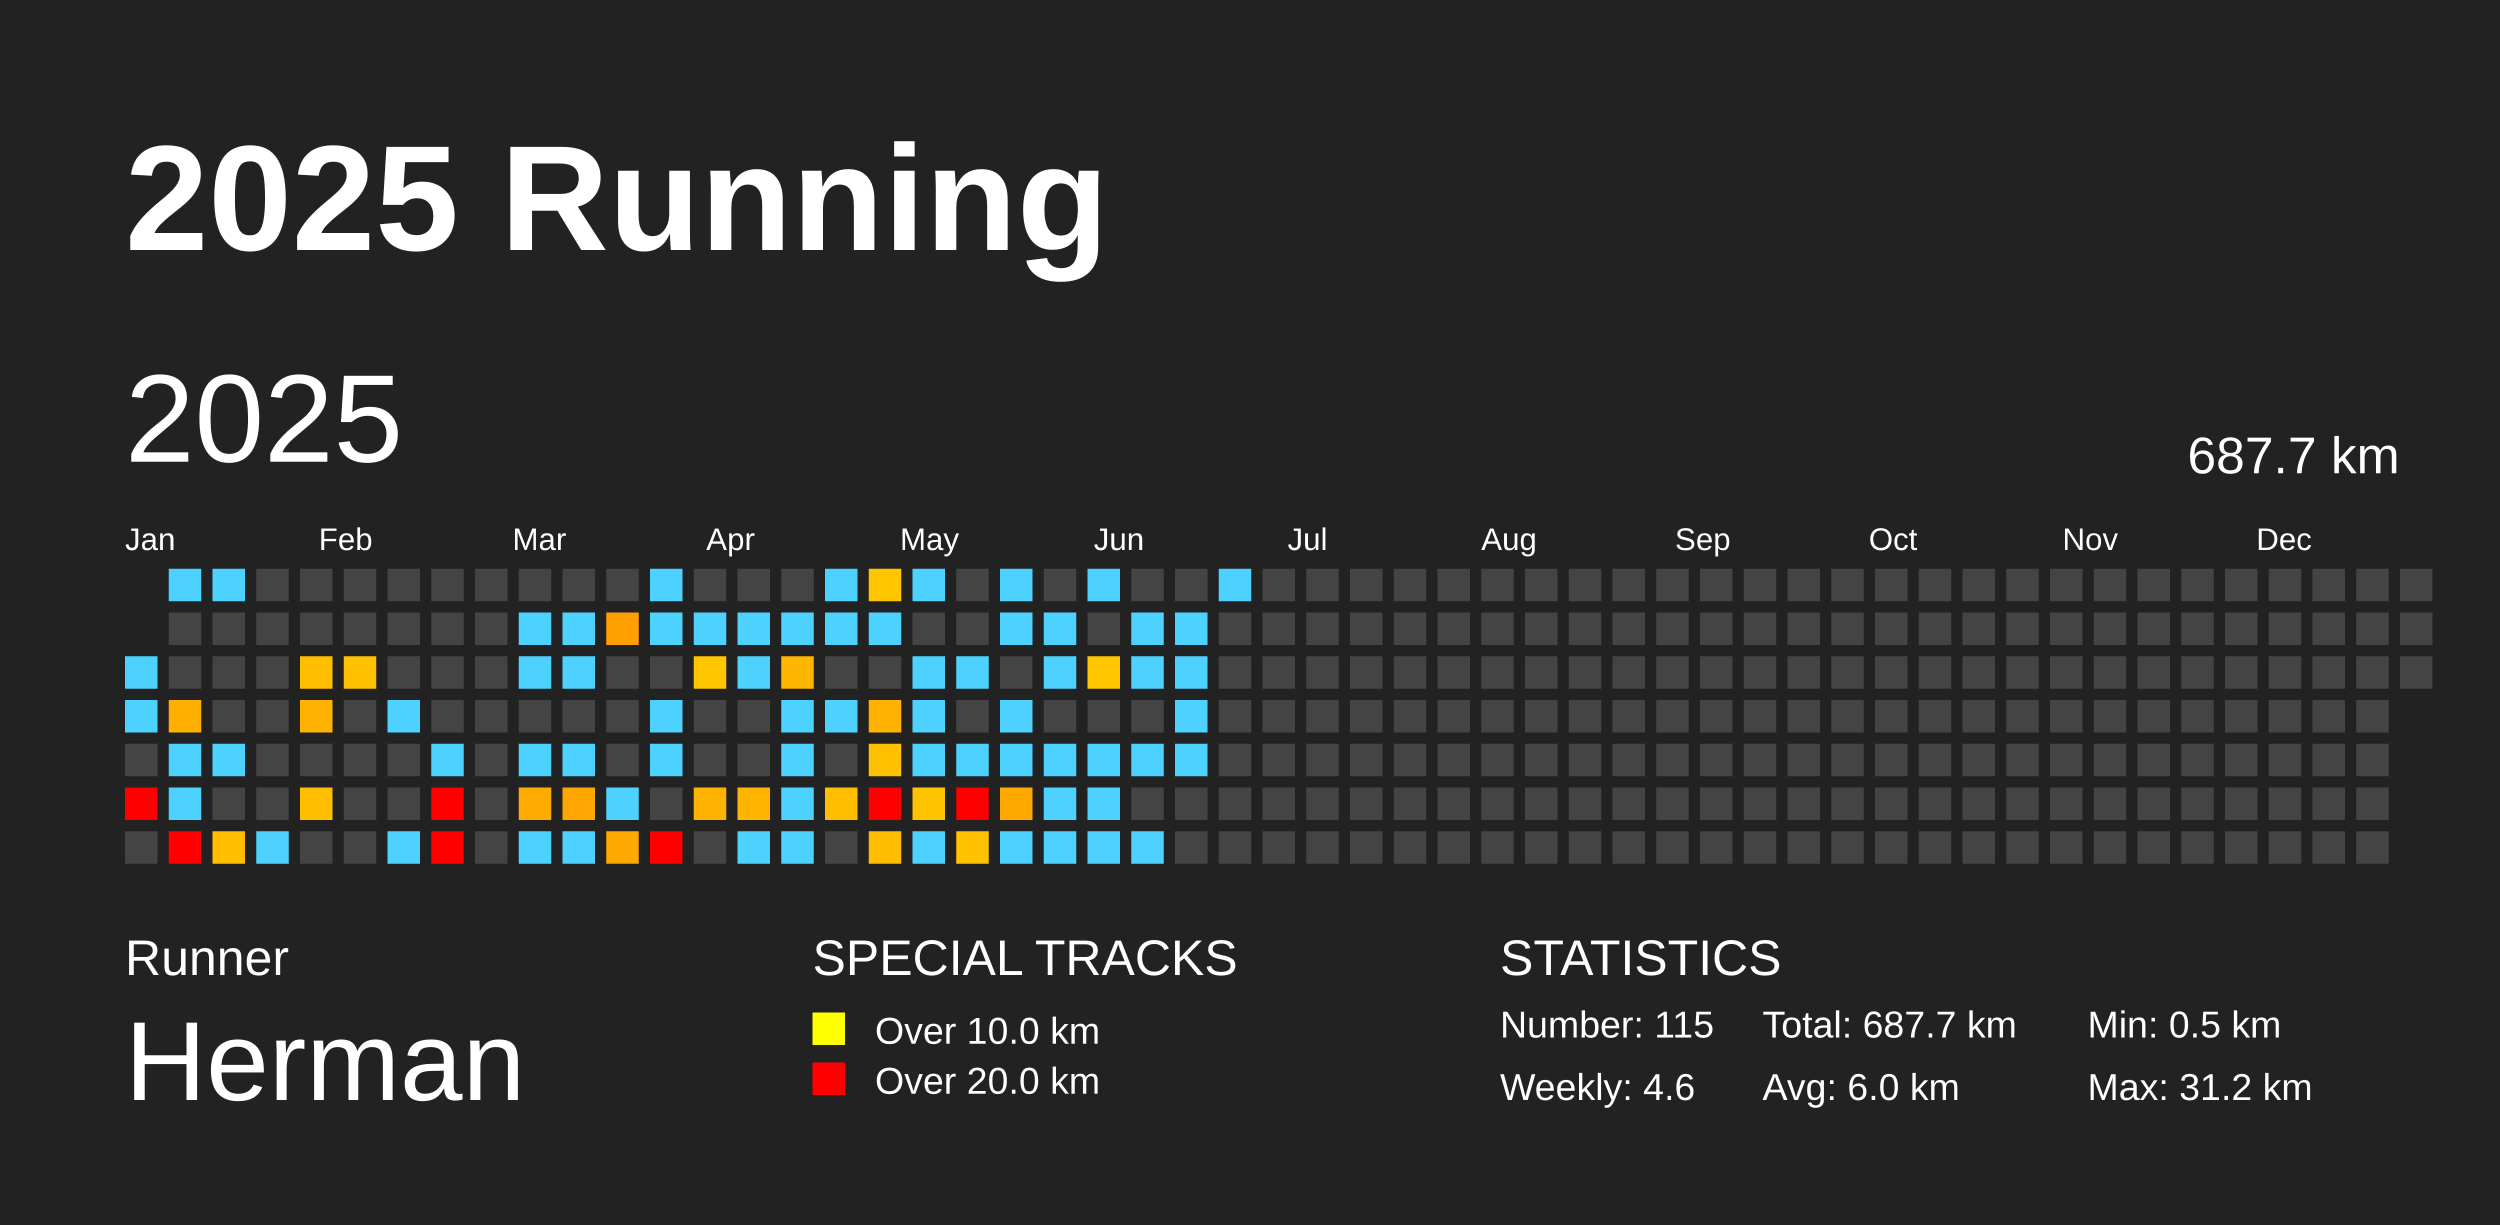
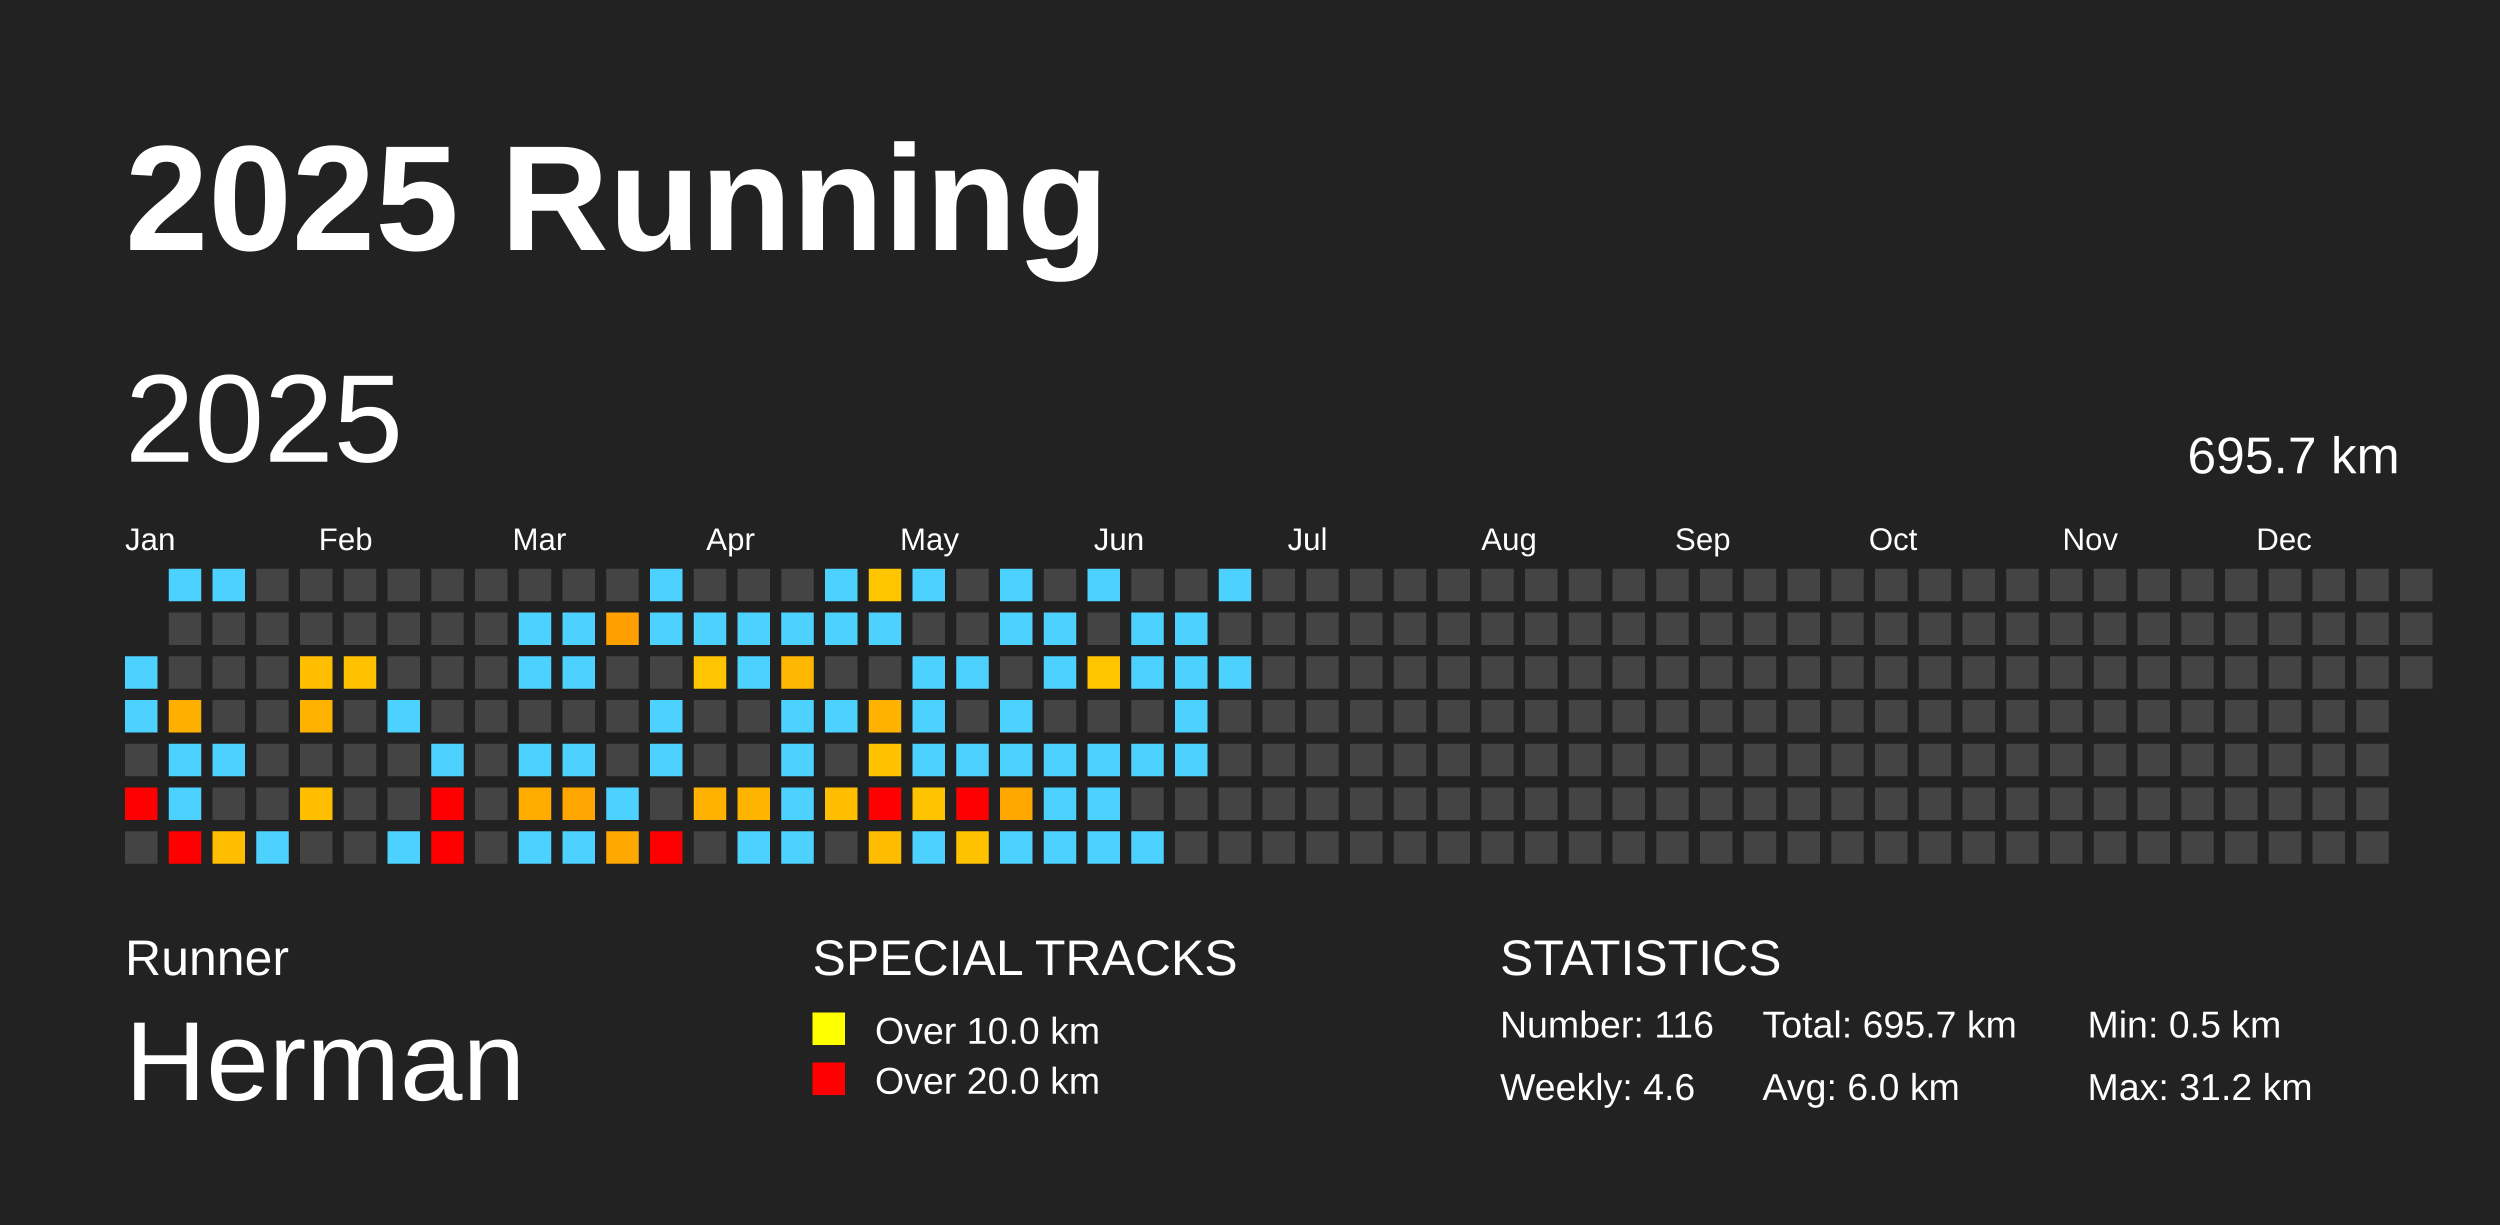
<svg xmlns="http://www.w3.org/2000/svg" baseProfile="full" height="98mm" version="1.1" viewBox="0,0,200,98" width="200mm">
  <defs />
  <rect fill="#222222" height="98" width="200" x="0" y="0" />
  <text fill="#FFFFFF" style="font-size:12px; font-family:Arial; font-weight:bold;" x="10" y="20">2025 Running</text>
  <text fill="#FFFFFF" style="font-size:4px; font-family:Arial" x="10" y="78">Runner</text>
  <text fill="#FFFFFF" style="font-size:9px; font-family:Arial" x="10" y="88">Herman</text>
  <text fill="#FFFFFF" style="font-size:4px; font-family:Arial" x="65" y="78">SPECIAL TRACKS</text>
  <rect fill="yellow" height="2.6" width="2.6" x="65" y="81" />
  <text fill="#FFFFFF" style="font-size:3px; font-family:Arial" x="70" y="83.5">Over 10.0 km</text>
  <rect fill="red" height="2.6" width="2.6" x="65" y="85" />
  <text fill="#FFFFFF" style="font-size:3px; font-family:Arial" x="70" y="87.5">Over 20.0 km</text>
  <text fill="#FFFFFF" style="font-size:4px; font-family:Arial" x="120" y="78">STATISTICS</text>
-   <text fill="#FFFFFF" style="font-size:3px; font-family:Arial" x="120" y="83">Number: 115</text>
+   <text fill="#FFFFFF" style="font-size:3px; font-family:Arial" x="120" y="83">Number: 116</text>
  <text fill="#FFFFFF" style="font-size:3px; font-family:Arial" x="120" y="88">Weekly: 4.6</text>
-   <text fill="#FFFFFF" style="font-size:3px; font-family:Arial" x="141" y="83">Total: 687.7 km</text>
+   <text fill="#FFFFFF" style="font-size:3px; font-family:Arial" x="141" y="83">Total: 695.7 km</text>
  <text fill="#FFFFFF" style="font-size:3px; font-family:Arial" x="141" y="88">Avg: 6.0 km</text>
  <text fill="#FFFFFF" style="font-size:3px; font-family:Arial" x="167" y="83">Min: 0.5 km</text>
  <text fill="#FFFFFF" style="font-size:3px; font-family:Arial" x="167" y="88">Max: 31.2 km</text>
  <text dominant-baseline="hanging" fill="#FFFFFF" style="font-size:10.0px; font-family:Arial;" x="10" y="30">2025</text>
-   <text dominant-baseline="hanging" fill="#FFFFFF" style="font-size:4.125px; font-family:Arial;" x="175" y="35">687.7 km</text>
+   <text dominant-baseline="hanging" fill="#FFFFFF" style="font-size:4.125px; font-family:Arial;" x="175" y="35">695.7 km</text>
  <text fill="#FFFFFF" style="font-size:2.5px; font-family:Arial" x="10.0" y="44">Jan</text>
  <text fill="#FFFFFF" style="font-size:2.5px; font-family:Arial" x="25.5" y="44">Feb</text>
  <text fill="#FFFFFF" style="font-size:2.5px; font-family:Arial" x="41.0" y="44">Mar</text>
  <text fill="#FFFFFF" style="font-size:2.5px; font-family:Arial" x="56.5" y="44">Apr</text>
  <text fill="#FFFFFF" style="font-size:2.5px; font-family:Arial" x="72.0" y="44">May</text>
  <text fill="#FFFFFF" style="font-size:2.5px; font-family:Arial" x="87.5" y="44">Jun</text>
  <text fill="#FFFFFF" style="font-size:2.5px; font-family:Arial" x="103.0" y="44">Jul</text>
  <text fill="#FFFFFF" style="font-size:2.5px; font-family:Arial" x="118.5" y="44">Aug</text>
  <text fill="#FFFFFF" style="font-size:2.5px; font-family:Arial" x="134.0" y="44">Sep</text>
  <text fill="#FFFFFF" style="font-size:2.5px; font-family:Arial" x="149.5" y="44">Oct</text>
  <text fill="#FFFFFF" style="font-size:2.5px; font-family:Arial" x="165.0" y="44">Nov</text>
  <text fill="#FFFFFF" style="font-size:2.5px; font-family:Arial" x="180.5" y="44">Dec</text>
  <rect fill="#4dd2ff" height="2.6" width="2.6" x="10.0" y="52.5" />
  <rect fill="#4dd2ff" height="2.6" width="2.6" x="10.0" y="56.0" />
  <rect fill="#444444" height="2.6" width="2.6" x="10.0" y="59.5" />
  <rect fill="red" height="2.6" width="2.6" x="10.0" y="63.0" />
  <rect fill="#444444" height="2.6" width="2.6" x="10.0" y="66.5" />
  <rect fill="#4dd2ff" height="2.6" width="2.6" x="13.5" y="45.5" />
  <rect fill="#444444" height="2.6" width="2.6" x="13.5" y="49.0" />
  <rect fill="#444444" height="2.6" width="2.6" x="13.5" y="52.5" />
  <rect fill="#ffaf00" height="2.6" width="2.6" x="13.5" y="56.0" />
  <rect fill="#4dd2ff" height="2.6" width="2.6" x="13.5" y="59.5" />
  <rect fill="#4dd2ff" height="2.6" width="2.6" x="13.5" y="63.0" />
  <rect fill="red" height="2.6" width="2.6" x="13.5" y="66.5" />
  <rect fill="#4dd2ff" height="2.6" width="2.6" x="17.0" y="45.5" />
  <rect fill="#444444" height="2.6" width="2.6" x="17.0" y="49.0" />
  <rect fill="#444444" height="2.6" width="2.6" x="17.0" y="52.5" />
  <rect fill="#444444" height="2.6" width="2.6" x="17.0" y="56.0" />
  <rect fill="#4dd2ff" height="2.6" width="2.6" x="17.0" y="59.5" />
  <rect fill="#444444" height="2.6" width="2.6" x="17.0" y="63.0" />
  <rect fill="#ffbe00" height="2.6" width="2.6" x="17.0" y="66.5" />
  <rect fill="#444444" height="2.6" width="2.6" x="20.5" y="45.5" />
  <rect fill="#444444" height="2.6" width="2.6" x="20.5" y="49.0" />
  <rect fill="#444444" height="2.6" width="2.6" x="20.5" y="52.5" />
  <rect fill="#444444" height="2.6" width="2.6" x="20.5" y="56.0" />
  <rect fill="#444444" height="2.6" width="2.6" x="20.5" y="59.5" />
  <rect fill="#444444" height="2.6" width="2.6" x="20.5" y="63.0" />
  <rect fill="#4dd2ff" height="2.6" width="2.6" x="20.5" y="66.5" />
  <rect fill="#444444" height="2.6" width="2.6" x="24.0" y="45.5" />
  <rect fill="#444444" height="2.6" width="2.6" x="24.0" y="49.0" />
  <rect fill="#ffbf00" height="2.6" width="2.6" x="24.0" y="52.5" />
  <rect fill="#ffb300" height="2.6" width="2.6" x="24.0" y="56.0" />
  <rect fill="#444444" height="2.6" width="2.6" x="24.0" y="59.5" />
  <rect fill="#ffbf00" height="2.6" width="2.6" x="24.0" y="63.0" />
  <rect fill="#444444" height="2.6" width="2.6" x="24.0" y="66.5" />
  <rect fill="#444444" height="2.6" width="2.6" x="27.5" y="45.5" />
  <rect fill="#444444" height="2.6" width="2.6" x="27.5" y="49.0" />
  <rect fill="#ffc100" height="2.6" width="2.6" x="27.5" y="52.5" />
  <rect fill="#444444" height="2.6" width="2.6" x="27.5" y="56.0" />
  <rect fill="#444444" height="2.6" width="2.6" x="27.5" y="59.5" />
  <rect fill="#444444" height="2.6" width="2.6" x="27.5" y="63.0" />
  <rect fill="#444444" height="2.6" width="2.6" x="27.5" y="66.5" />
  <rect fill="#444444" height="2.6" width="2.6" x="31.0" y="45.5" />
  <rect fill="#444444" height="2.6" width="2.6" x="31.0" y="49.0" />
  <rect fill="#444444" height="2.6" width="2.6" x="31.0" y="52.5" />
  <rect fill="#4dd2ff" height="2.6" width="2.6" x="31.0" y="56.0" />
  <rect fill="#444444" height="2.6" width="2.6" x="31.0" y="59.5" />
  <rect fill="#444444" height="2.6" width="2.6" x="31.0" y="63.0" />
  <rect fill="#4dd2ff" height="2.6" width="2.6" x="31.0" y="66.5" />
  <rect fill="#444444" height="2.6" width="2.6" x="34.5" y="45.5" />
  <rect fill="#444444" height="2.6" width="2.6" x="34.5" y="49.0" />
  <rect fill="#444444" height="2.6" width="2.6" x="34.5" y="52.5" />
  <rect fill="#444444" height="2.6" width="2.6" x="34.5" y="56.0" />
  <rect fill="#4dd2ff" height="2.6" width="2.6" x="34.5" y="59.5" />
  <rect fill="red" height="2.6" width="2.6" x="34.5" y="63.0" />
  <rect fill="red" height="2.6" width="2.6" x="34.5" y="66.5" />
  <rect fill="#444444" height="2.6" width="2.6" x="38.0" y="45.5" />
  <rect fill="#444444" height="2.6" width="2.6" x="38.0" y="49.0" />
  <rect fill="#444444" height="2.6" width="2.6" x="38.0" y="52.5" />
  <rect fill="#444444" height="2.6" width="2.6" x="38.0" y="56.0" />
  <rect fill="#444444" height="2.6" width="2.6" x="38.0" y="59.5" />
  <rect fill="#444444" height="2.6" width="2.6" x="38.0" y="63.0" />
  <rect fill="#444444" height="2.6" width="2.6" x="38.0" y="66.5" />
  <rect fill="#444444" height="2.6" width="2.6" x="41.5" y="45.5" />
  <rect fill="#4dd2ff" height="2.6" width="2.6" x="41.5" y="49.0" />
  <rect fill="#4dd2ff" height="2.6" width="2.6" x="41.5" y="52.5" />
  <rect fill="#444444" height="2.6" width="2.6" x="41.5" y="56.0" />
  <rect fill="#4dd2ff" height="2.6" width="2.6" x="41.5" y="59.5" />
  <rect fill="#ffab00" height="2.6" width="2.6" x="41.5" y="63.0" />
  <rect fill="#4dd2ff" height="2.6" width="2.6" x="41.5" y="66.5" />
  <rect fill="#444444" height="2.6" width="2.6" x="45.0" y="45.5" />
  <rect fill="#4dd2ff" height="2.6" width="2.6" x="45.0" y="49.0" />
  <rect fill="#4dd2ff" height="2.6" width="2.6" x="45.0" y="52.5" />
  <rect fill="#444444" height="2.6" width="2.6" x="45.0" y="56.0" />
  <rect fill="#4dd2ff" height="2.6" width="2.6" x="45.0" y="59.5" />
  <rect fill="#ffa600" height="2.6" width="2.6" x="45.0" y="63.0" />
  <rect fill="#4dd2ff" height="2.6" width="2.6" x="45.0" y="66.5" />
  <rect fill="#444444" height="2.6" width="2.6" x="48.5" y="45.5" />
  <rect fill="#ff9f00" height="2.6" width="2.6" x="48.5" y="49.0" />
  <rect fill="#444444" height="2.6" width="2.6" x="48.5" y="52.5" />
  <rect fill="#444444" height="2.6" width="2.6" x="48.5" y="56.0" />
  <rect fill="#444444" height="2.6" width="2.6" x="48.5" y="59.5" />
  <rect fill="#4dd2ff" height="2.6" width="2.6" x="48.5" y="63.0" />
  <rect fill="#ffa800" height="2.6" width="2.6" x="48.5" y="66.5" />
  <rect fill="#4dd2ff" height="2.6" width="2.6" x="52.0" y="45.5" />
  <rect fill="#4dd2ff" height="2.6" width="2.6" x="52.0" y="49.0" />
  <rect fill="#444444" height="2.6" width="2.6" x="52.0" y="52.5" />
  <rect fill="#4dd2ff" height="2.6" width="2.6" x="52.0" y="56.0" />
  <rect fill="#4dd2ff" height="2.6" width="2.6" x="52.0" y="59.5" />
  <rect fill="#444444" height="2.6" width="2.6" x="52.0" y="63.0" />
  <rect fill="red" height="2.6" width="2.6" x="52.0" y="66.5" />
  <rect fill="#444444" height="2.6" width="2.6" x="55.5" y="45.5" />
  <rect fill="#4dd2ff" height="2.6" width="2.6" x="55.5" y="49.0" />
  <rect fill="#ffc500" height="2.6" width="2.6" x="55.5" y="52.5" />
  <rect fill="#444444" height="2.6" width="2.6" x="55.5" y="56.0" />
  <rect fill="#444444" height="2.6" width="2.6" x="55.5" y="59.5" />
  <rect fill="#ffb300" height="2.6" width="2.6" x="55.5" y="63.0" />
  <rect fill="#444444" height="2.6" width="2.6" x="55.5" y="66.5" />
  <rect fill="#444444" height="2.6" width="2.6" x="59.0" y="45.5" />
  <rect fill="#4dd2ff" height="2.6" width="2.6" x="59.0" y="49.0" />
  <rect fill="#4dd2ff" height="2.6" width="2.6" x="59.0" y="52.5" />
  <rect fill="#444444" height="2.6" width="2.6" x="59.0" y="56.0" />
  <rect fill="#444444" height="2.6" width="2.6" x="59.0" y="59.5" />
  <rect fill="#ffb400" height="2.6" width="2.6" x="59.0" y="63.0" />
  <rect fill="#4dd2ff" height="2.6" width="2.6" x="59.0" y="66.5" />
  <rect fill="#444444" height="2.6" width="2.6" x="62.5" y="45.5" />
  <rect fill="#4dd2ff" height="2.6" width="2.6" x="62.5" y="49.0" />
  <rect fill="#ffb600" height="2.6" width="2.6" x="62.5" y="52.5" />
  <rect fill="#4dd2ff" height="2.6" width="2.6" x="62.5" y="56.0" />
  <rect fill="#4dd2ff" height="2.6" width="2.6" x="62.5" y="59.5" />
  <rect fill="#4dd2ff" height="2.6" width="2.6" x="62.5" y="63.0" />
  <rect fill="#4dd2ff" height="2.6" width="2.6" x="62.5" y="66.5" />
  <rect fill="#4dd2ff" height="2.6" width="2.6" x="66.0" y="45.5" />
  <rect fill="#4dd2ff" height="2.6" width="2.6" x="66.0" y="49.0" />
  <rect fill="#444444" height="2.6" width="2.6" x="66.0" y="52.5" />
  <rect fill="#4dd2ff" height="2.6" width="2.6" x="66.0" y="56.0" />
  <rect fill="#444444" height="2.6" width="2.6" x="66.0" y="59.5" />
  <rect fill="#ffbf00" height="2.6" width="2.6" x="66.0" y="63.0" />
  <rect fill="#444444" height="2.6" width="2.6" x="66.0" y="66.5" />
  <rect fill="#ffc600" height="2.6" width="2.6" x="69.5" y="45.5" />
  <rect fill="#4dd2ff" height="2.6" width="2.6" x="69.5" y="49.0" />
  <rect fill="#444444" height="2.6" width="2.6" x="69.5" y="52.5" />
  <rect fill="#ffb200" height="2.6" width="2.6" x="69.5" y="56.0" />
  <rect fill="#ffc100" height="2.6" width="2.6" x="69.5" y="59.5" />
  <rect fill="red" height="2.6" width="2.6" x="69.5" y="63.0" />
  <rect fill="#ffbc00" height="2.6" width="2.6" x="69.5" y="66.5" />
  <rect fill="#4dd2ff" height="2.6" width="2.6" x="73.0" y="45.5" />
  <rect fill="#444444" height="2.6" width="2.6" x="73.0" y="49.0" />
  <rect fill="#4dd2ff" height="2.6" width="2.6" x="73.0" y="52.5" />
  <rect fill="#4dd2ff" height="2.6" width="2.6" x="73.0" y="56.0" />
  <rect fill="#4dd2ff" height="2.6" width="2.6" x="73.0" y="59.5" />
  <rect fill="#ffc400" height="2.6" width="2.6" x="73.0" y="63.0" />
  <rect fill="#4dd2ff" height="2.6" width="2.6" x="73.0" y="66.5" />
  <rect fill="#444444" height="2.6" width="2.6" x="76.5" y="45.5" />
  <rect fill="#444444" height="2.6" width="2.6" x="76.5" y="49.0" />
  <rect fill="#4dd2ff" height="2.6" width="2.6" x="76.5" y="52.5" />
  <rect fill="#444444" height="2.6" width="2.6" x="76.5" y="56.0" />
  <rect fill="#4dd2ff" height="2.6" width="2.6" x="76.5" y="59.5" />
  <rect fill="red" height="2.6" width="2.6" x="76.5" y="63.0" />
  <rect fill="#ffc200" height="2.6" width="2.6" x="76.5" y="66.5" />
  <rect fill="#4dd2ff" height="2.6" width="2.6" x="80.0" y="45.5" />
  <rect fill="#4dd2ff" height="2.6" width="2.6" x="80.0" y="49.0" />
  <rect fill="#444444" height="2.6" width="2.6" x="80.0" y="52.5" />
  <rect fill="#4dd2ff" height="2.6" width="2.6" x="80.0" y="56.0" />
  <rect fill="#4dd2ff" height="2.6" width="2.6" x="80.0" y="59.5" />
  <rect fill="#ffa800" height="2.6" width="2.6" x="80.0" y="63.0" />
  <rect fill="#4dd2ff" height="2.6" width="2.6" x="80.0" y="66.5" />
  <rect fill="#444444" height="2.6" width="2.6" x="83.5" y="45.5" />
  <rect fill="#4dd2ff" height="2.6" width="2.6" x="83.5" y="49.0" />
  <rect fill="#4dd2ff" height="2.6" width="2.6" x="83.5" y="52.5" />
  <rect fill="#444444" height="2.6" width="2.6" x="83.5" y="56.0" />
  <rect fill="#4dd2ff" height="2.6" width="2.6" x="83.5" y="59.5" />
  <rect fill="#4dd2ff" height="2.6" width="2.6" x="83.5" y="63.0" />
  <rect fill="#4dd2ff" height="2.6" width="2.6" x="83.5" y="66.5" />
  <rect fill="#4dd2ff" height="2.6" width="2.6" x="87.0" y="45.5" />
  <rect fill="#444444" height="2.6" width="2.6" x="87.0" y="49.0" />
  <rect fill="#ffc600" height="2.6" width="2.6" x="87.0" y="52.5" />
  <rect fill="#444444" height="2.6" width="2.6" x="87.0" y="56.0" />
  <rect fill="#4dd2ff" height="2.6" width="2.6" x="87.0" y="59.5" />
  <rect fill="#4dd2ff" height="2.6" width="2.6" x="87.0" y="63.0" />
  <rect fill="#4dd2ff" height="2.6" width="2.6" x="87.0" y="66.5" />
  <rect fill="#444444" height="2.6" width="2.6" x="90.5" y="45.5" />
  <rect fill="#4dd2ff" height="2.6" width="2.6" x="90.5" y="49.0" />
  <rect fill="#4dd2ff" height="2.6" width="2.6" x="90.5" y="52.5" />
  <rect fill="#444444" height="2.6" width="2.6" x="90.5" y="56.0" />
  <rect fill="#4dd2ff" height="2.6" width="2.6" x="90.5" y="59.5" />
  <rect fill="#444444" height="2.6" width="2.6" x="90.5" y="63.0" />
  <rect fill="#4dd2ff" height="2.6" width="2.6" x="90.5" y="66.5" />
  <rect fill="#444444" height="2.6" width="2.6" x="94.0" y="45.5" />
  <rect fill="#4dd2ff" height="2.6" width="2.6" x="94.0" y="49.0" />
  <rect fill="#4dd2ff" height="2.6" width="2.6" x="94.0" y="52.5" />
  <rect fill="#4dd2ff" height="2.6" width="2.6" x="94.0" y="56.0" />
  <rect fill="#4dd2ff" height="2.6" width="2.6" x="94.0" y="59.5" />
  <rect fill="#444444" height="2.6" width="2.6" x="94.0" y="63.0" />
  <rect fill="#444444" height="2.6" width="2.6" x="94.0" y="66.5" />
  <rect fill="#4dd2ff" height="2.6" width="2.6" x="97.5" y="45.5" />
  <rect fill="#444444" height="2.6" width="2.6" x="97.5" y="49.0" />
-   <rect fill="#444444" height="2.6" width="2.6" x="97.5" y="52.5" />
+   <rect fill="#4dd2ff" height="2.6" width="2.6" x="97.5" y="52.5" />
  <rect fill="#444444" height="2.6" width="2.6" x="97.5" y="56.0" />
  <rect fill="#444444" height="2.6" width="2.6" x="97.5" y="59.5" />
  <rect fill="#444444" height="2.6" width="2.6" x="97.5" y="63.0" />
  <rect fill="#444444" height="2.6" width="2.6" x="97.5" y="66.5" />
  <rect fill="#444444" height="2.6" width="2.6" x="101.0" y="45.5" />
  <rect fill="#444444" height="2.6" width="2.6" x="101.0" y="49.0" />
  <rect fill="#444444" height="2.6" width="2.6" x="101.0" y="52.5" />
  <rect fill="#444444" height="2.6" width="2.6" x="101.0" y="56.0" />
  <rect fill="#444444" height="2.6" width="2.6" x="101.0" y="59.5" />
  <rect fill="#444444" height="2.6" width="2.6" x="101.0" y="63.0" />
  <rect fill="#444444" height="2.6" width="2.6" x="101.0" y="66.5" />
  <rect fill="#444444" height="2.6" width="2.6" x="104.5" y="45.5" />
  <rect fill="#444444" height="2.6" width="2.6" x="104.5" y="49.0" />
  <rect fill="#444444" height="2.6" width="2.6" x="104.5" y="52.5" />
  <rect fill="#444444" height="2.6" width="2.6" x="104.5" y="56.0" />
  <rect fill="#444444" height="2.6" width="2.6" x="104.5" y="59.5" />
  <rect fill="#444444" height="2.6" width="2.6" x="104.5" y="63.0" />
  <rect fill="#444444" height="2.6" width="2.6" x="104.5" y="66.5" />
  <rect fill="#444444" height="2.6" width="2.6" x="108.0" y="45.5" />
  <rect fill="#444444" height="2.6" width="2.6" x="108.0" y="49.0" />
  <rect fill="#444444" height="2.6" width="2.6" x="108.0" y="52.5" />
  <rect fill="#444444" height="2.6" width="2.6" x="108.0" y="56.0" />
  <rect fill="#444444" height="2.6" width="2.6" x="108.0" y="59.5" />
  <rect fill="#444444" height="2.6" width="2.6" x="108.0" y="63.0" />
  <rect fill="#444444" height="2.6" width="2.6" x="108.0" y="66.5" />
  <rect fill="#444444" height="2.6" width="2.6" x="111.5" y="45.5" />
  <rect fill="#444444" height="2.6" width="2.6" x="111.5" y="49.0" />
  <rect fill="#444444" height="2.6" width="2.6" x="111.5" y="52.5" />
  <rect fill="#444444" height="2.6" width="2.6" x="111.5" y="56.0" />
  <rect fill="#444444" height="2.6" width="2.6" x="111.5" y="59.5" />
  <rect fill="#444444" height="2.6" width="2.6" x="111.5" y="63.0" />
  <rect fill="#444444" height="2.6" width="2.6" x="111.5" y="66.5" />
  <rect fill="#444444" height="2.6" width="2.6" x="115.0" y="45.5" />
  <rect fill="#444444" height="2.6" width="2.6" x="115.0" y="49.0" />
  <rect fill="#444444" height="2.6" width="2.6" x="115.0" y="52.5" />
  <rect fill="#444444" height="2.6" width="2.6" x="115.0" y="56.0" />
  <rect fill="#444444" height="2.6" width="2.6" x="115.0" y="59.5" />
  <rect fill="#444444" height="2.6" width="2.6" x="115.0" y="63.0" />
  <rect fill="#444444" height="2.6" width="2.6" x="115.0" y="66.5" />
  <rect fill="#444444" height="2.6" width="2.6" x="118.5" y="45.5" />
  <rect fill="#444444" height="2.6" width="2.6" x="118.5" y="49.0" />
  <rect fill="#444444" height="2.6" width="2.6" x="118.5" y="52.5" />
  <rect fill="#444444" height="2.6" width="2.6" x="118.5" y="56.0" />
  <rect fill="#444444" height="2.6" width="2.6" x="118.5" y="59.5" />
  <rect fill="#444444" height="2.6" width="2.6" x="118.5" y="63.0" />
  <rect fill="#444444" height="2.6" width="2.6" x="118.5" y="66.5" />
  <rect fill="#444444" height="2.6" width="2.6" x="122.0" y="45.5" />
  <rect fill="#444444" height="2.6" width="2.6" x="122.0" y="49.0" />
  <rect fill="#444444" height="2.6" width="2.6" x="122.0" y="52.5" />
  <rect fill="#444444" height="2.6" width="2.6" x="122.0" y="56.0" />
  <rect fill="#444444" height="2.6" width="2.6" x="122.0" y="59.5" />
  <rect fill="#444444" height="2.6" width="2.6" x="122.0" y="63.0" />
  <rect fill="#444444" height="2.6" width="2.6" x="122.0" y="66.5" />
  <rect fill="#444444" height="2.6" width="2.6" x="125.5" y="45.5" />
  <rect fill="#444444" height="2.6" width="2.6" x="125.5" y="49.0" />
  <rect fill="#444444" height="2.6" width="2.6" x="125.5" y="52.5" />
  <rect fill="#444444" height="2.6" width="2.6" x="125.5" y="56.0" />
  <rect fill="#444444" height="2.6" width="2.6" x="125.5" y="59.5" />
  <rect fill="#444444" height="2.6" width="2.6" x="125.5" y="63.0" />
  <rect fill="#444444" height="2.6" width="2.6" x="125.5" y="66.5" />
  <rect fill="#444444" height="2.6" width="2.6" x="129.0" y="45.5" />
  <rect fill="#444444" height="2.6" width="2.6" x="129.0" y="49.0" />
  <rect fill="#444444" height="2.6" width="2.6" x="129.0" y="52.5" />
  <rect fill="#444444" height="2.6" width="2.6" x="129.0" y="56.0" />
  <rect fill="#444444" height="2.6" width="2.6" x="129.0" y="59.5" />
  <rect fill="#444444" height="2.6" width="2.6" x="129.0" y="63.0" />
  <rect fill="#444444" height="2.6" width="2.6" x="129.0" y="66.5" />
  <rect fill="#444444" height="2.6" width="2.6" x="132.5" y="45.5" />
  <rect fill="#444444" height="2.6" width="2.6" x="132.5" y="49.0" />
  <rect fill="#444444" height="2.6" width="2.6" x="132.5" y="52.5" />
  <rect fill="#444444" height="2.6" width="2.6" x="132.5" y="56.0" />
  <rect fill="#444444" height="2.6" width="2.6" x="132.5" y="59.5" />
  <rect fill="#444444" height="2.6" width="2.6" x="132.5" y="63.0" />
  <rect fill="#444444" height="2.6" width="2.6" x="132.5" y="66.5" />
  <rect fill="#444444" height="2.6" width="2.6" x="136.0" y="45.5" />
  <rect fill="#444444" height="2.6" width="2.6" x="136.0" y="49.0" />
  <rect fill="#444444" height="2.6" width="2.6" x="136.0" y="52.5" />
  <rect fill="#444444" height="2.6" width="2.6" x="136.0" y="56.0" />
  <rect fill="#444444" height="2.6" width="2.6" x="136.0" y="59.5" />
  <rect fill="#444444" height="2.6" width="2.6" x="136.0" y="63.0" />
  <rect fill="#444444" height="2.6" width="2.6" x="136.0" y="66.5" />
  <rect fill="#444444" height="2.6" width="2.6" x="139.5" y="45.5" />
  <rect fill="#444444" height="2.6" width="2.6" x="139.5" y="49.0" />
  <rect fill="#444444" height="2.6" width="2.6" x="139.5" y="52.5" />
  <rect fill="#444444" height="2.6" width="2.6" x="139.5" y="56.0" />
  <rect fill="#444444" height="2.6" width="2.6" x="139.5" y="59.5" />
  <rect fill="#444444" height="2.6" width="2.6" x="139.5" y="63.0" />
  <rect fill="#444444" height="2.6" width="2.6" x="139.5" y="66.5" />
  <rect fill="#444444" height="2.6" width="2.6" x="143.0" y="45.5" />
  <rect fill="#444444" height="2.6" width="2.6" x="143.0" y="49.0" />
  <rect fill="#444444" height="2.6" width="2.6" x="143.0" y="52.5" />
  <rect fill="#444444" height="2.6" width="2.6" x="143.0" y="56.0" />
  <rect fill="#444444" height="2.6" width="2.6" x="143.0" y="59.5" />
  <rect fill="#444444" height="2.6" width="2.6" x="143.0" y="63.0" />
  <rect fill="#444444" height="2.6" width="2.6" x="143.0" y="66.5" />
  <rect fill="#444444" height="2.6" width="2.6" x="146.5" y="45.5" />
  <rect fill="#444444" height="2.6" width="2.6" x="146.5" y="49.0" />
  <rect fill="#444444" height="2.6" width="2.6" x="146.5" y="52.5" />
  <rect fill="#444444" height="2.6" width="2.6" x="146.5" y="56.0" />
  <rect fill="#444444" height="2.6" width="2.6" x="146.5" y="59.5" />
  <rect fill="#444444" height="2.6" width="2.6" x="146.5" y="63.0" />
  <rect fill="#444444" height="2.6" width="2.6" x="146.5" y="66.5" />
  <rect fill="#444444" height="2.6" width="2.6" x="150.0" y="45.5" />
  <rect fill="#444444" height="2.6" width="2.6" x="150.0" y="49.0" />
  <rect fill="#444444" height="2.6" width="2.6" x="150.0" y="52.5" />
  <rect fill="#444444" height="2.6" width="2.6" x="150.0" y="56.0" />
  <rect fill="#444444" height="2.6" width="2.6" x="150.0" y="59.5" />
  <rect fill="#444444" height="2.6" width="2.6" x="150.0" y="63.0" />
  <rect fill="#444444" height="2.6" width="2.6" x="150.0" y="66.5" />
  <rect fill="#444444" height="2.6" width="2.6" x="153.5" y="45.5" />
  <rect fill="#444444" height="2.6" width="2.6" x="153.5" y="49.0" />
  <rect fill="#444444" height="2.6" width="2.6" x="153.5" y="52.5" />
  <rect fill="#444444" height="2.6" width="2.6" x="153.5" y="56.0" />
  <rect fill="#444444" height="2.6" width="2.6" x="153.5" y="59.5" />
  <rect fill="#444444" height="2.6" width="2.6" x="153.5" y="63.0" />
  <rect fill="#444444" height="2.6" width="2.6" x="153.5" y="66.5" />
  <rect fill="#444444" height="2.6" width="2.6" x="157.0" y="45.5" />
  <rect fill="#444444" height="2.6" width="2.6" x="157.0" y="49.0" />
  <rect fill="#444444" height="2.6" width="2.6" x="157.0" y="52.5" />
  <rect fill="#444444" height="2.6" width="2.6" x="157.0" y="56.0" />
  <rect fill="#444444" height="2.6" width="2.6" x="157.0" y="59.5" />
  <rect fill="#444444" height="2.6" width="2.6" x="157.0" y="63.0" />
  <rect fill="#444444" height="2.6" width="2.6" x="157.0" y="66.5" />
  <rect fill="#444444" height="2.6" width="2.6" x="160.5" y="45.5" />
  <rect fill="#444444" height="2.6" width="2.6" x="160.5" y="49.0" />
  <rect fill="#444444" height="2.6" width="2.6" x="160.5" y="52.5" />
  <rect fill="#444444" height="2.6" width="2.6" x="160.5" y="56.0" />
  <rect fill="#444444" height="2.6" width="2.6" x="160.5" y="59.5" />
  <rect fill="#444444" height="2.6" width="2.6" x="160.5" y="63.0" />
  <rect fill="#444444" height="2.6" width="2.6" x="160.5" y="66.5" />
  <rect fill="#444444" height="2.6" width="2.6" x="164.0" y="45.5" />
  <rect fill="#444444" height="2.6" width="2.6" x="164.0" y="49.0" />
  <rect fill="#444444" height="2.6" width="2.6" x="164.0" y="52.5" />
  <rect fill="#444444" height="2.6" width="2.6" x="164.0" y="56.0" />
  <rect fill="#444444" height="2.6" width="2.6" x="164.0" y="59.5" />
  <rect fill="#444444" height="2.6" width="2.6" x="164.0" y="63.0" />
  <rect fill="#444444" height="2.6" width="2.6" x="164.0" y="66.5" />
  <rect fill="#444444" height="2.6" width="2.6" x="167.5" y="45.5" />
  <rect fill="#444444" height="2.6" width="2.6" x="167.5" y="49.0" />
  <rect fill="#444444" height="2.6" width="2.6" x="167.5" y="52.5" />
  <rect fill="#444444" height="2.6" width="2.6" x="167.5" y="56.0" />
  <rect fill="#444444" height="2.6" width="2.6" x="167.5" y="59.5" />
  <rect fill="#444444" height="2.6" width="2.6" x="167.5" y="63.0" />
  <rect fill="#444444" height="2.6" width="2.6" x="167.5" y="66.5" />
  <rect fill="#444444" height="2.6" width="2.6" x="171.0" y="45.5" />
  <rect fill="#444444" height="2.6" width="2.6" x="171.0" y="49.0" />
  <rect fill="#444444" height="2.6" width="2.6" x="171.0" y="52.5" />
  <rect fill="#444444" height="2.6" width="2.6" x="171.0" y="56.0" />
  <rect fill="#444444" height="2.6" width="2.6" x="171.0" y="59.5" />
  <rect fill="#444444" height="2.6" width="2.6" x="171.0" y="63.0" />
  <rect fill="#444444" height="2.6" width="2.6" x="171.0" y="66.5" />
  <rect fill="#444444" height="2.6" width="2.6" x="174.5" y="45.5" />
  <rect fill="#444444" height="2.6" width="2.6" x="174.5" y="49.0" />
  <rect fill="#444444" height="2.6" width="2.6" x="174.5" y="52.5" />
  <rect fill="#444444" height="2.6" width="2.6" x="174.5" y="56.0" />
  <rect fill="#444444" height="2.6" width="2.6" x="174.5" y="59.5" />
  <rect fill="#444444" height="2.6" width="2.6" x="174.5" y="63.0" />
  <rect fill="#444444" height="2.6" width="2.6" x="174.5" y="66.5" />
  <rect fill="#444444" height="2.6" width="2.6" x="178.0" y="45.5" />
  <rect fill="#444444" height="2.6" width="2.6" x="178.0" y="49.0" />
  <rect fill="#444444" height="2.6" width="2.6" x="178.0" y="52.5" />
  <rect fill="#444444" height="2.6" width="2.6" x="178.0" y="56.0" />
  <rect fill="#444444" height="2.6" width="2.6" x="178.0" y="59.5" />
  <rect fill="#444444" height="2.6" width="2.6" x="178.0" y="63.0" />
  <rect fill="#444444" height="2.6" width="2.6" x="178.0" y="66.5" />
  <rect fill="#444444" height="2.6" width="2.6" x="181.5" y="45.5" />
  <rect fill="#444444" height="2.6" width="2.6" x="181.5" y="49.0" />
  <rect fill="#444444" height="2.6" width="2.6" x="181.5" y="52.5" />
  <rect fill="#444444" height="2.6" width="2.6" x="181.5" y="56.0" />
  <rect fill="#444444" height="2.6" width="2.6" x="181.5" y="59.5" />
  <rect fill="#444444" height="2.6" width="2.6" x="181.5" y="63.0" />
  <rect fill="#444444" height="2.6" width="2.6" x="181.5" y="66.5" />
  <rect fill="#444444" height="2.6" width="2.6" x="185.0" y="45.5" />
  <rect fill="#444444" height="2.6" width="2.6" x="185.0" y="49.0" />
  <rect fill="#444444" height="2.6" width="2.6" x="185.0" y="52.5" />
  <rect fill="#444444" height="2.6" width="2.6" x="185.0" y="56.0" />
  <rect fill="#444444" height="2.6" width="2.6" x="185.0" y="59.5" />
  <rect fill="#444444" height="2.6" width="2.6" x="185.0" y="63.0" />
  <rect fill="#444444" height="2.6" width="2.6" x="185.0" y="66.5" />
  <rect fill="#444444" height="2.6" width="2.6" x="188.5" y="45.5" />
  <rect fill="#444444" height="2.6" width="2.6" x="188.5" y="49.0" />
  <rect fill="#444444" height="2.6" width="2.6" x="188.5" y="52.5" />
  <rect fill="#444444" height="2.6" width="2.6" x="188.5" y="56.0" />
  <rect fill="#444444" height="2.6" width="2.6" x="188.5" y="59.5" />
  <rect fill="#444444" height="2.6" width="2.6" x="188.5" y="63.0" />
  <rect fill="#444444" height="2.6" width="2.6" x="188.5" y="66.5" />
  <rect fill="#444444" height="2.6" width="2.6" x="192.0" y="45.5" />
  <rect fill="#444444" height="2.6" width="2.6" x="192.0" y="49.0" />
  <rect fill="#444444" height="2.6" width="2.6" x="192.0" y="52.5" />
</svg>
